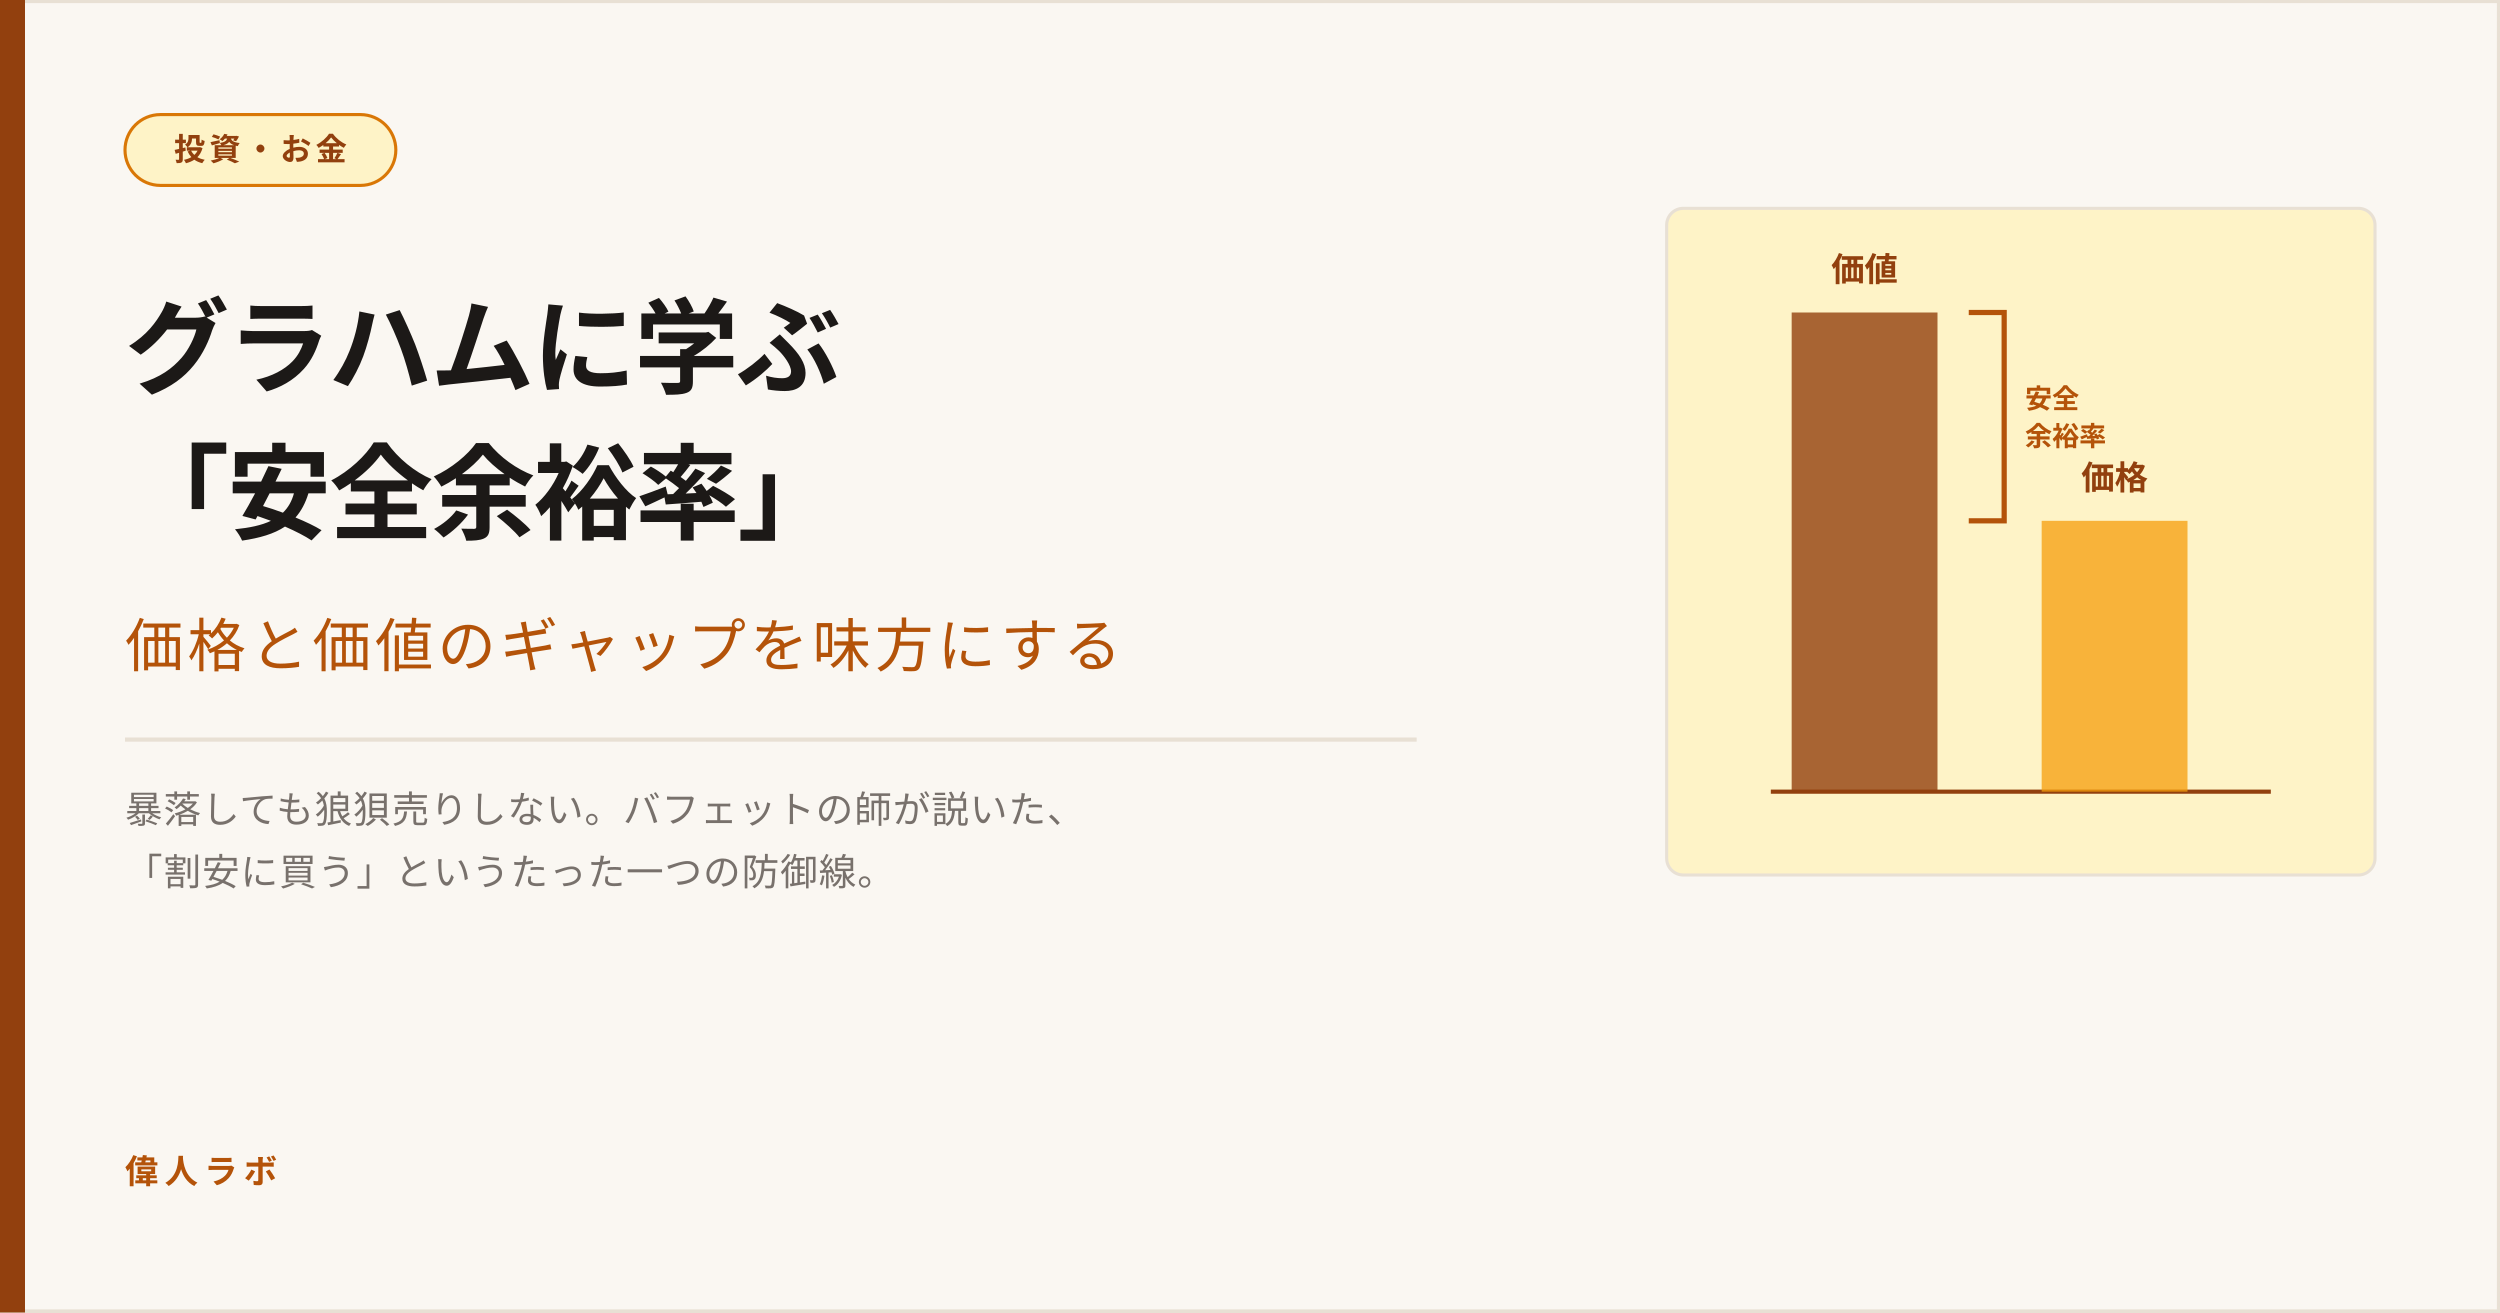
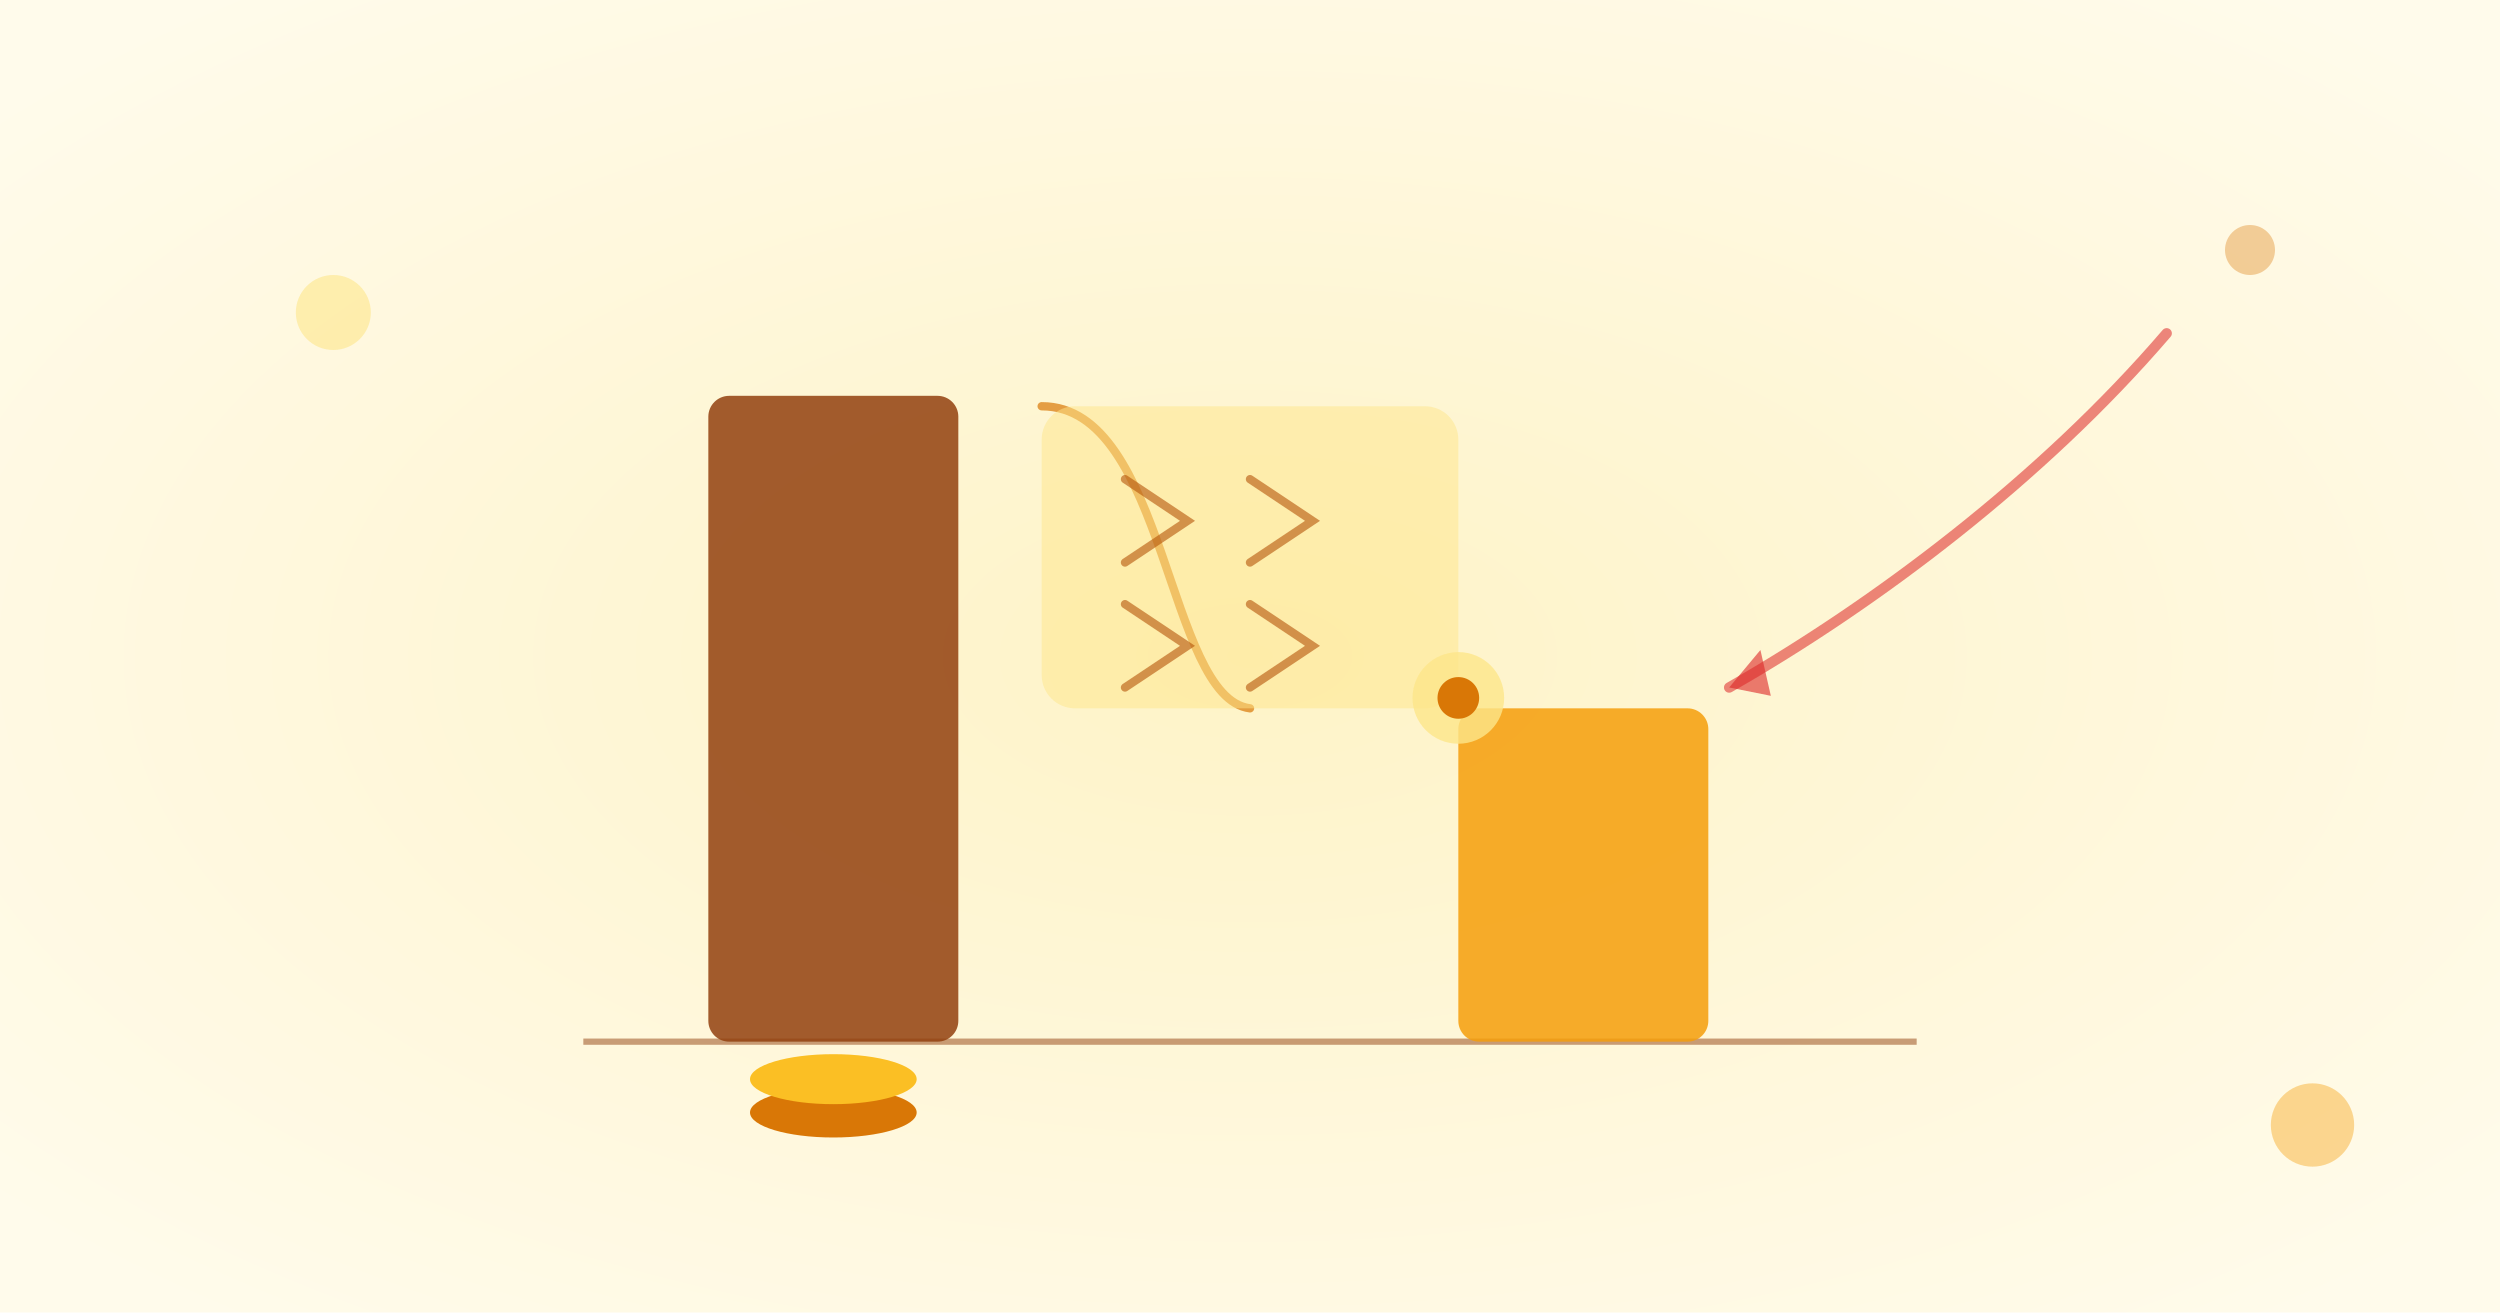
<svg xmlns="http://www.w3.org/2000/svg" width="1200" height="630" viewBox="0 0 1200 630">
-   <rect width="1200" height="630" fill="#faf7f2" />
-   <rect x="0" y="0" width="1200" height="630" fill="none" stroke="#e8e0d4" stroke-width="3" />
-   <rect x="0" y="0" width="12" height="630" fill="#92400e" />
-   <rect x="60" y="55" width="130" height="34" rx="17" fill="#fef3c7" stroke="#d97706" stroke-width="1.5" />
-   <text x="125" y="77" font-family="'Hiragino Sans', 'Noto Sans CJK JP', sans-serif" font-size="15" font-weight="700" fill="#92400e" text-anchor="middle" letter-spacing="2">投資・お金</text>
-   <text x="60" y="185" font-family="'Hiragino Sans', 'Noto Sans CJK JP', sans-serif" font-size="50" font-weight="700" fill="#1c1917" letter-spacing="-1">グラハムに学ぶ</text>
-   <text x="60" y="255" font-family="'Hiragino Sans', 'Noto Sans CJK JP', sans-serif" font-size="50" font-weight="700" fill="#1c1917" letter-spacing="-1">「安全余裕率」</text>
-   <text x="60" y="320" font-family="'Hiragino Sans', 'Noto Sans CJK JP', sans-serif" font-size="28" fill="#b45309" letter-spacing="2">価格と価値のギャップを味方にする</text>
-   <line x1="60" y1="355" x2="680" y2="355" stroke="#e8e0d4" stroke-width="2" />
-   <text x="60" y="395" font-family="'Hiragino Sans', 'Noto Sans CJK JP', sans-serif" font-size="18" fill="#78716c" letter-spacing="0.5">暴落しても狼狽売りしない。バフェットの師が説いた、</text>
-   <text x="60" y="425" font-family="'Hiragino Sans', 'Noto Sans CJK JP', sans-serif" font-size="18" fill="#78716c" letter-spacing="0.5">「割安に買う」というたった一つの防御線。</text>
-   <text x="60" y="568" font-family="'Hiragino Sans', 'Noto Sans CJK JP', sans-serif" font-size="16" fill="#b45309" font-weight="700" letter-spacing="3">偉人ラボ</text>
-   <rect x="800" y="100" width="340" height="320" rx="8" fill="#fef3c7" stroke="#e8e0d4" stroke-width="1.5" />
-   <line x1="850" y1="380" x2="1090" y2="380" stroke="#92400e" stroke-width="2" />
-   <rect x="860" y="150" width="70" height="230" fill="#92400e" opacity="0.8" />
-   <text x="895" y="135" font-family="'Hiragino Sans', 'Noto Sans CJK JP', sans-serif" font-size="16" font-weight="700" fill="#92400e" text-anchor="middle">価値</text>
-   <rect x="980" y="250" width="70" height="130" fill="#f59e0b" opacity="0.75" />
-   <text x="1015" y="235" font-family="'Hiragino Sans', 'Noto Sans CJK JP', sans-serif" font-size="16" font-weight="700" fill="#92400e" text-anchor="middle">価格</text>
-   <path d="M 945 150 L 962 150 L 962 250 L 945 250" fill="none" stroke="#b45309" stroke-width="2.5" />
-   <text x="972" y="196" font-family="'Hiragino Sans', 'Noto Sans CJK JP', sans-serif" font-size="13" font-weight="700" fill="#b45309">安全</text>
-   <text x="972" y="214" font-family="'Hiragino Sans', 'Noto Sans CJK JP', sans-serif" font-size="13" font-weight="700" fill="#b45309">余裕率</text>
+   <defs>
+     <radialGradient id="gr-glow" cx="50%" cy="50%" r="65%">
+       <stop offset="0%" stop-color="#fef3c7" />
+       <stop offset="100%" stop-color="#fffbeb" />
+     </radialGradient>
+   </defs>
+   <rect width="1200" height="630" fill="url(#gr-glow)" />
+   <line x1="280" y1="500" x2="920" y2="500" stroke="#92400e" stroke-width="3" opacity="0.5" />
+   <rect x="340" y="190" width="120" height="310" rx="10" fill="#92400e" opacity="0.85" />
+   <rect x="700" y="340" width="120" height="160" rx="10" fill="#f59e0b" opacity="0.85" />
+   <path d="M 500 195 C 560 195 560 335 600 340" stroke="#d97706" stroke-width="4" fill="none" stroke-linecap="round" opacity="0.7" />
+   <rect x="500" y="195" width="200" height="145" rx="16" fill="#fde68a" opacity="0.5" />
+   <g stroke="#b45309" stroke-width="4" fill="none" stroke-linecap="round" opacity="0.6">
+     <path d="M 540 230 l 30 20 l -30 20" />
+     <path d="M 600 230 l 30 20 l -30 20" />
+     <path d="M 540 290 l 30 20 l -30 20" />
+     <path d="M 600 290 l 30 20 l -30 20" />
+   </g>
+   <path d="M 1040 160 C 980 230 900 290 830 330" stroke="#dc2626" stroke-width="5" fill="none" opacity="0.55" stroke-linecap="round" />
+   <path d="M 845 312 L 830 330 L 850 334 Z" fill="#dc2626" opacity="0.6" />
+   <circle cx="700" cy="335" r="22" fill="#fde68a" opacity="0.8" />
+   <circle cx="700" cy="335" r="10" fill="#d97706" />
+   <g transform="translate(400,520)">
+     <ellipse cx="0" cy="14" rx="40" ry="12" fill="#d97706" />
+     <ellipse cx="0" cy="-2" rx="40" ry="12" fill="#fbbf24" />
+   </g>
+   <circle cx="160" cy="150" r="18" fill="#fde68a" opacity="0.6" />
+   <circle cx="1110" cy="540" r="20" fill="#f59e0b" opacity="0.4" />
+   <circle cx="1080" cy="120" r="12" fill="#d97706" opacity="0.35" />
</svg>
